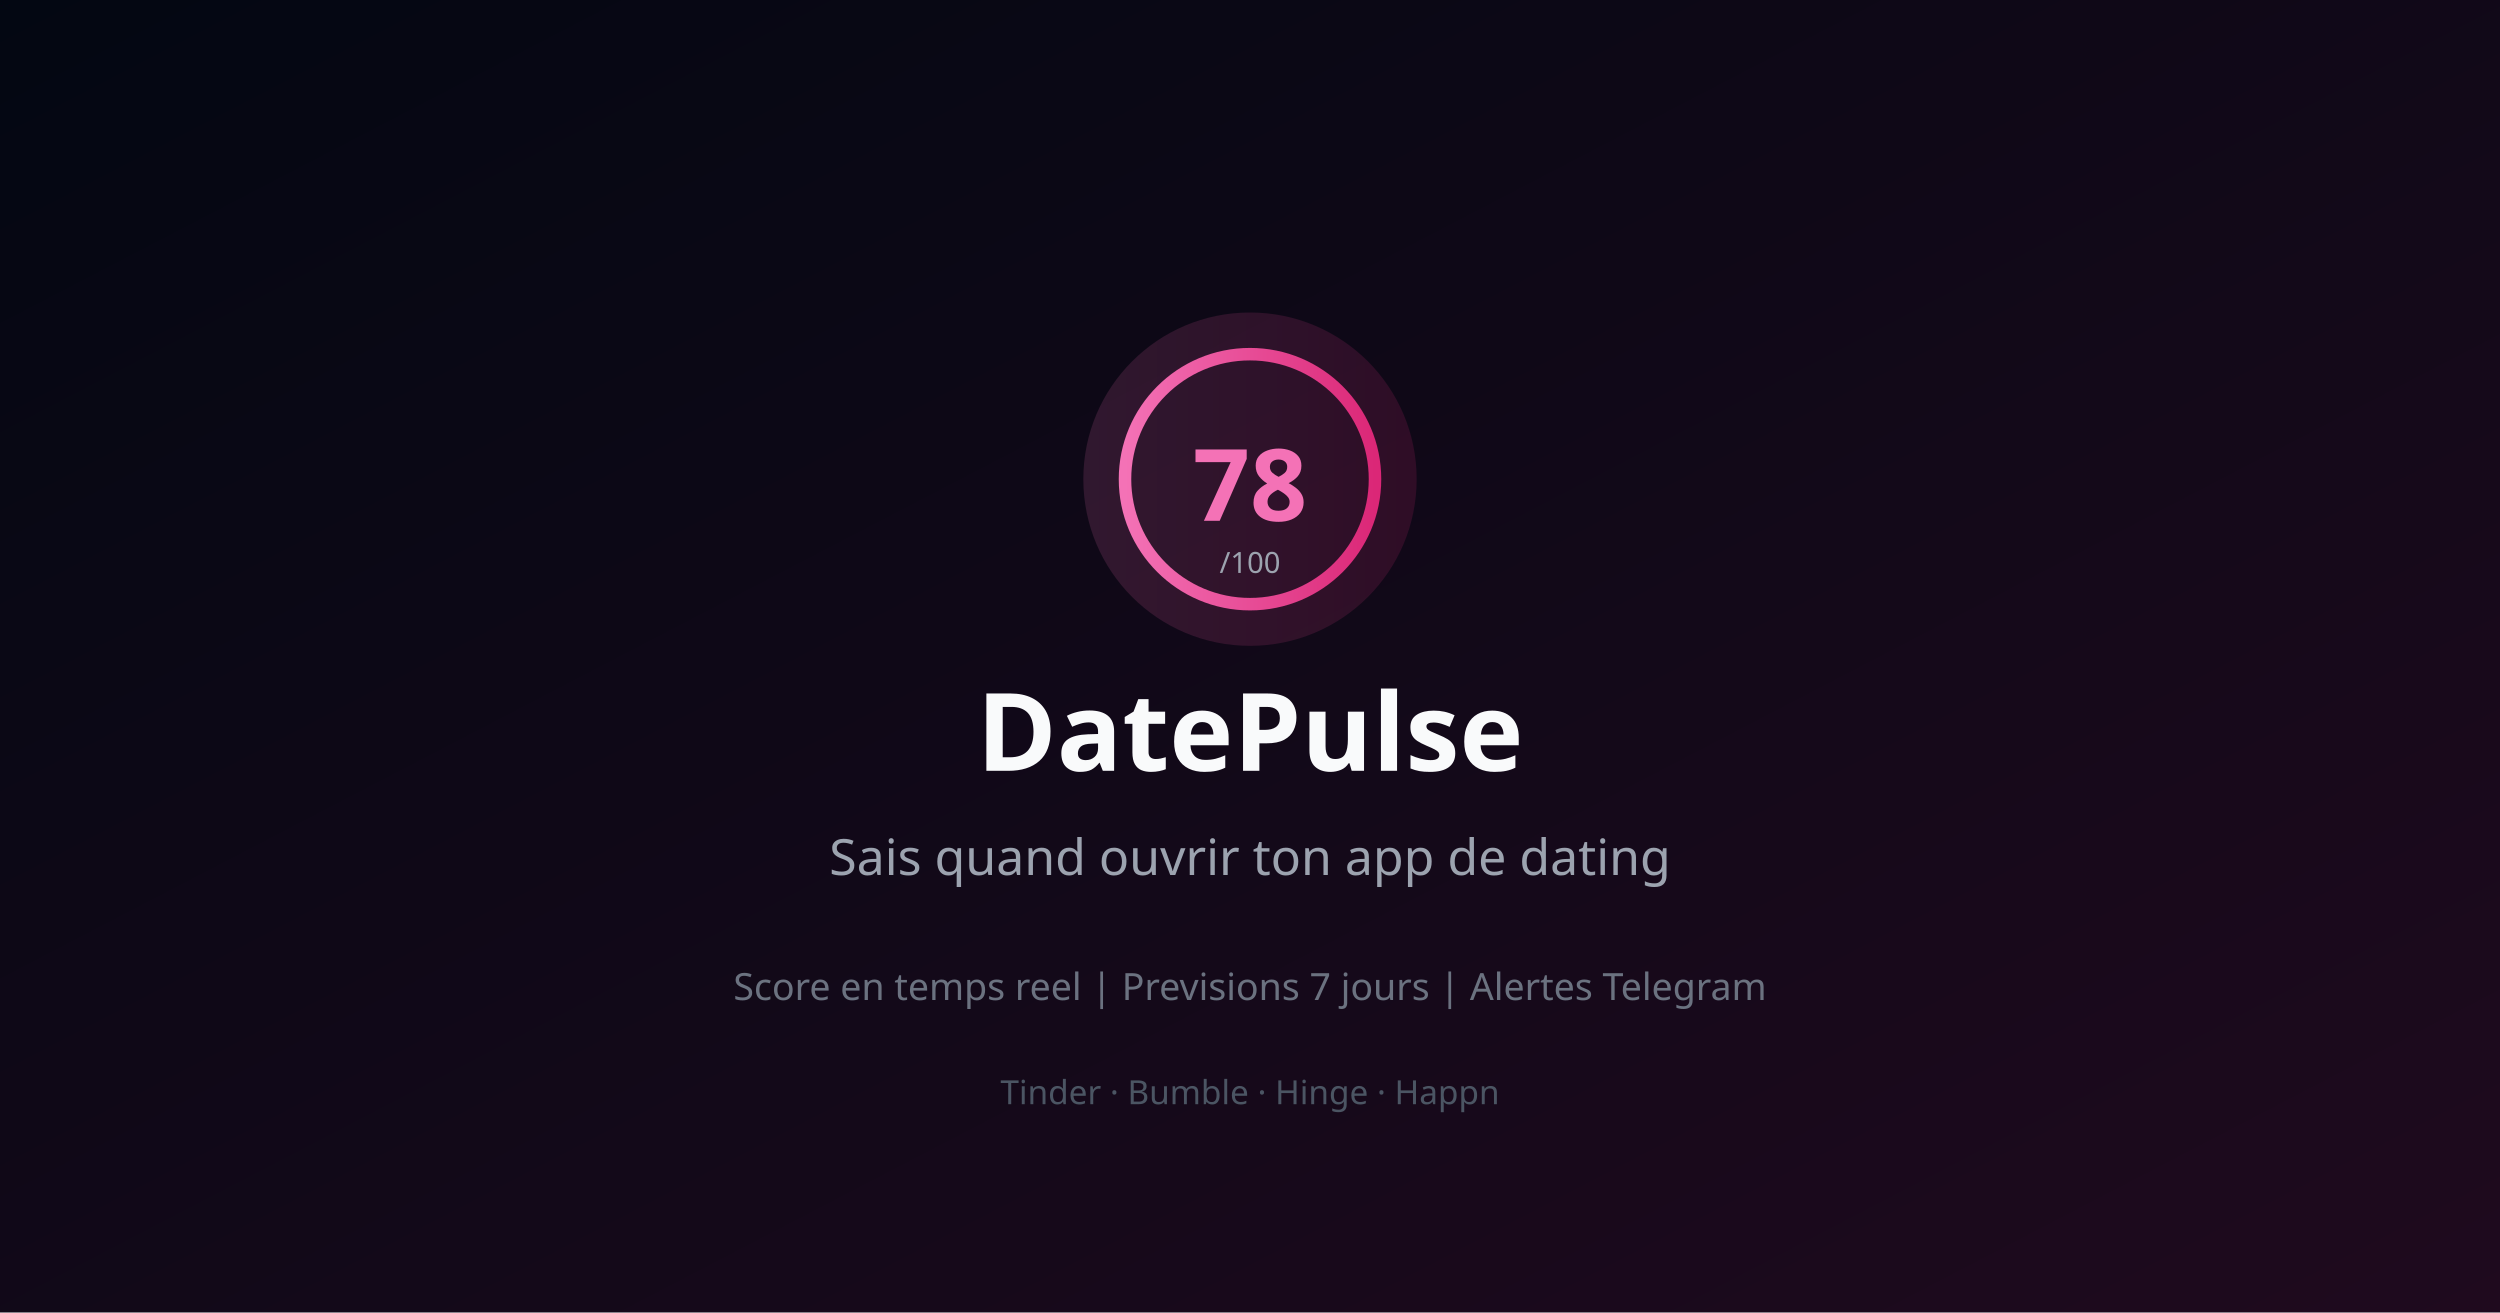
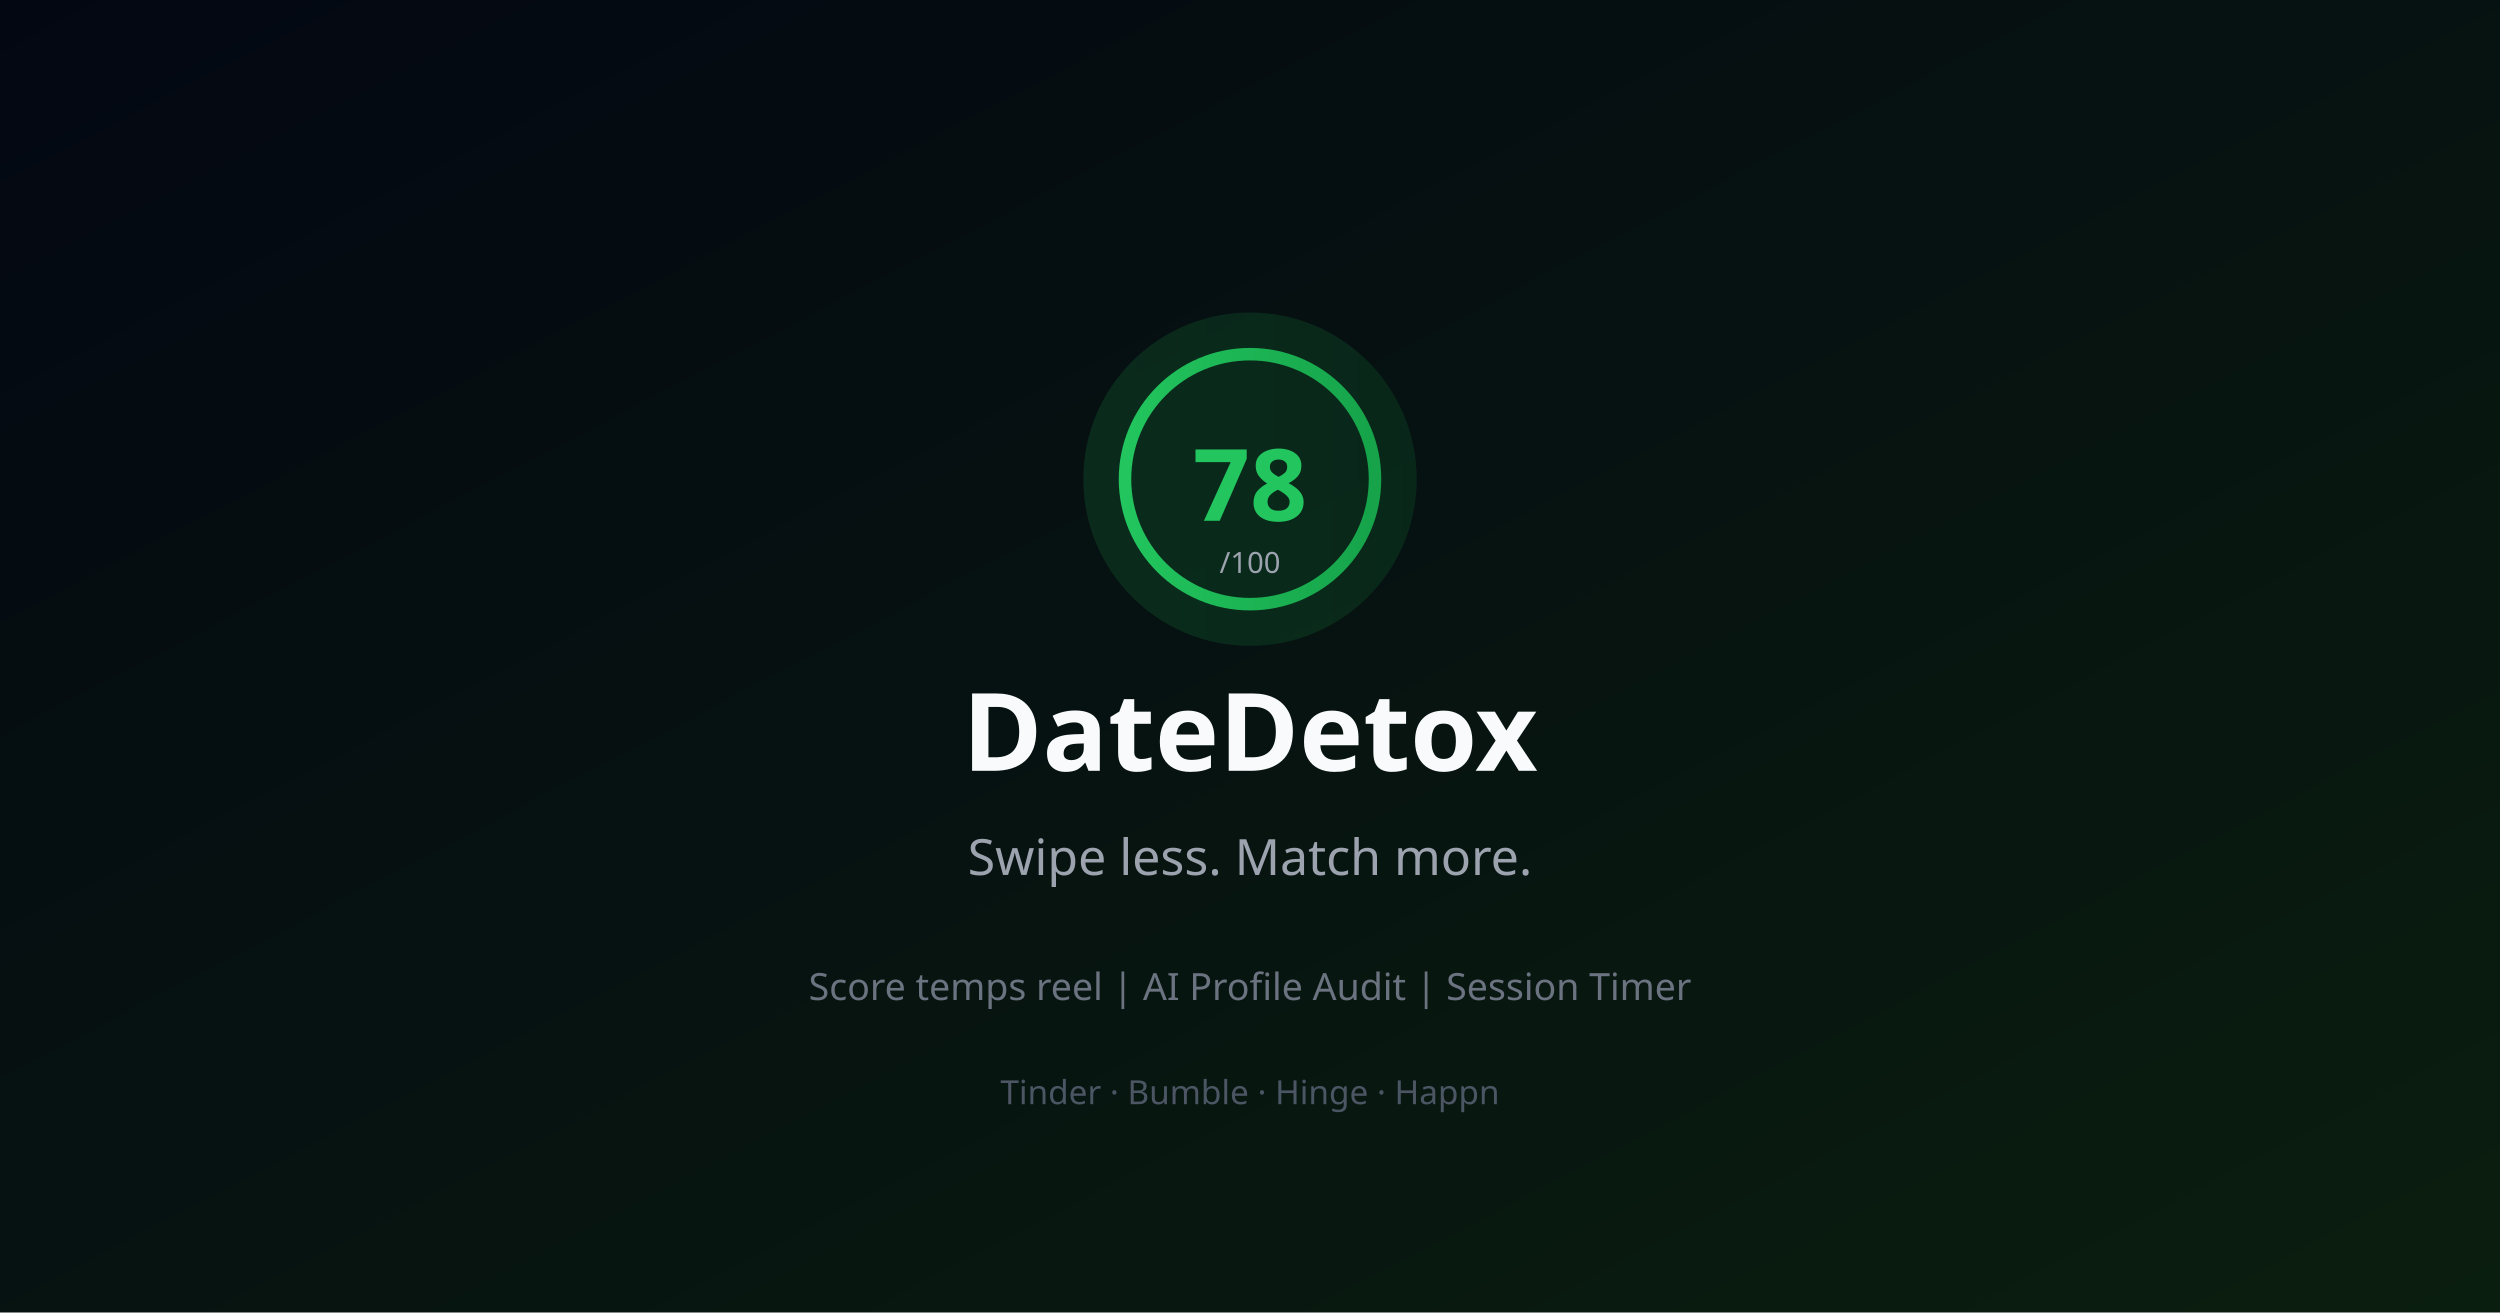
<svg xmlns="http://www.w3.org/2000/svg" width="1200" height="630" viewBox="0 0 1200 630">
  <defs>
    <linearGradient id="bg" x1="0%" y1="0%" x2="100%" y2="100%">
      <stop offset="0%" style="stop-color:#030712" />
-       <stop offset="100%" style="stop-color:#1f0a1e" />
+       <stop offset="100%" style="stop-color:#0a1e0f" />
    </linearGradient>
    <linearGradient id="accent" x1="0%" y1="0%" x2="100%" y2="0%">
-       <stop offset="0%" style="stop-color:#f472b6" />
-       <stop offset="100%" style="stop-color:#db2777" />
+       <stop offset="0%" style="stop-color:#22C55E" />
+       <stop offset="100%" style="stop-color:#16A34A" />
    </linearGradient>
  </defs>
  <rect width="1200" height="630" fill="url(#bg)" />
  <circle cx="600" cy="230" r="80" fill="url(#accent)" opacity="0.15" />
  <circle cx="600" cy="230" r="60" fill="none" stroke="url(#accent)" stroke-width="6" />
-   <text x="600" y="250" text-anchor="middle" font-family="system-ui,sans-serif" font-size="48" font-weight="bold" fill="#f472b6">78</text>
+   <text x="600" y="250" text-anchor="middle" font-family="system-ui,sans-serif" font-size="48" font-weight="bold" fill="#22C55E">78</text>
  <text x="600" y="275" text-anchor="middle" font-family="system-ui,sans-serif" font-size="14" fill="#9ca3af">/100</text>
-   <text x="600" y="370" text-anchor="middle" font-family="system-ui,sans-serif" font-size="52" font-weight="800" fill="#f9fafb">DatePulse</text>
-   <text x="600" y="420" text-anchor="middle" font-family="system-ui,sans-serif" font-size="24" fill="#9ca3af">Sais quand ouvrir ton app de dating</text>
-   <text x="600" y="480" text-anchor="middle" font-family="system-ui,sans-serif" font-size="18" fill="#6b7280">Score en temps reel  |  Previsions 7 jours  |  Alertes Telegram</text>
+   <text x="600" y="370" text-anchor="middle" font-family="system-ui,sans-serif" font-size="52" font-weight="800" fill="#f9fafb">DateDetox</text>
+   <text x="600" y="420" text-anchor="middle" font-family="system-ui,sans-serif" font-size="24" fill="#9ca3af">Swipe less. Match more.</text>
+   <text x="600" y="480" text-anchor="middle" font-family="system-ui,sans-serif" font-size="18" fill="#6b7280">Score temps reel  |  AI Profile Audit  |  Session Timer</text>
  <text x="600" y="530" text-anchor="middle" font-family="system-ui,sans-serif" font-size="16" fill="#4b5563">Tinder  ·  Bumble  ·  Hinge  ·  Happn</text>
</svg>
